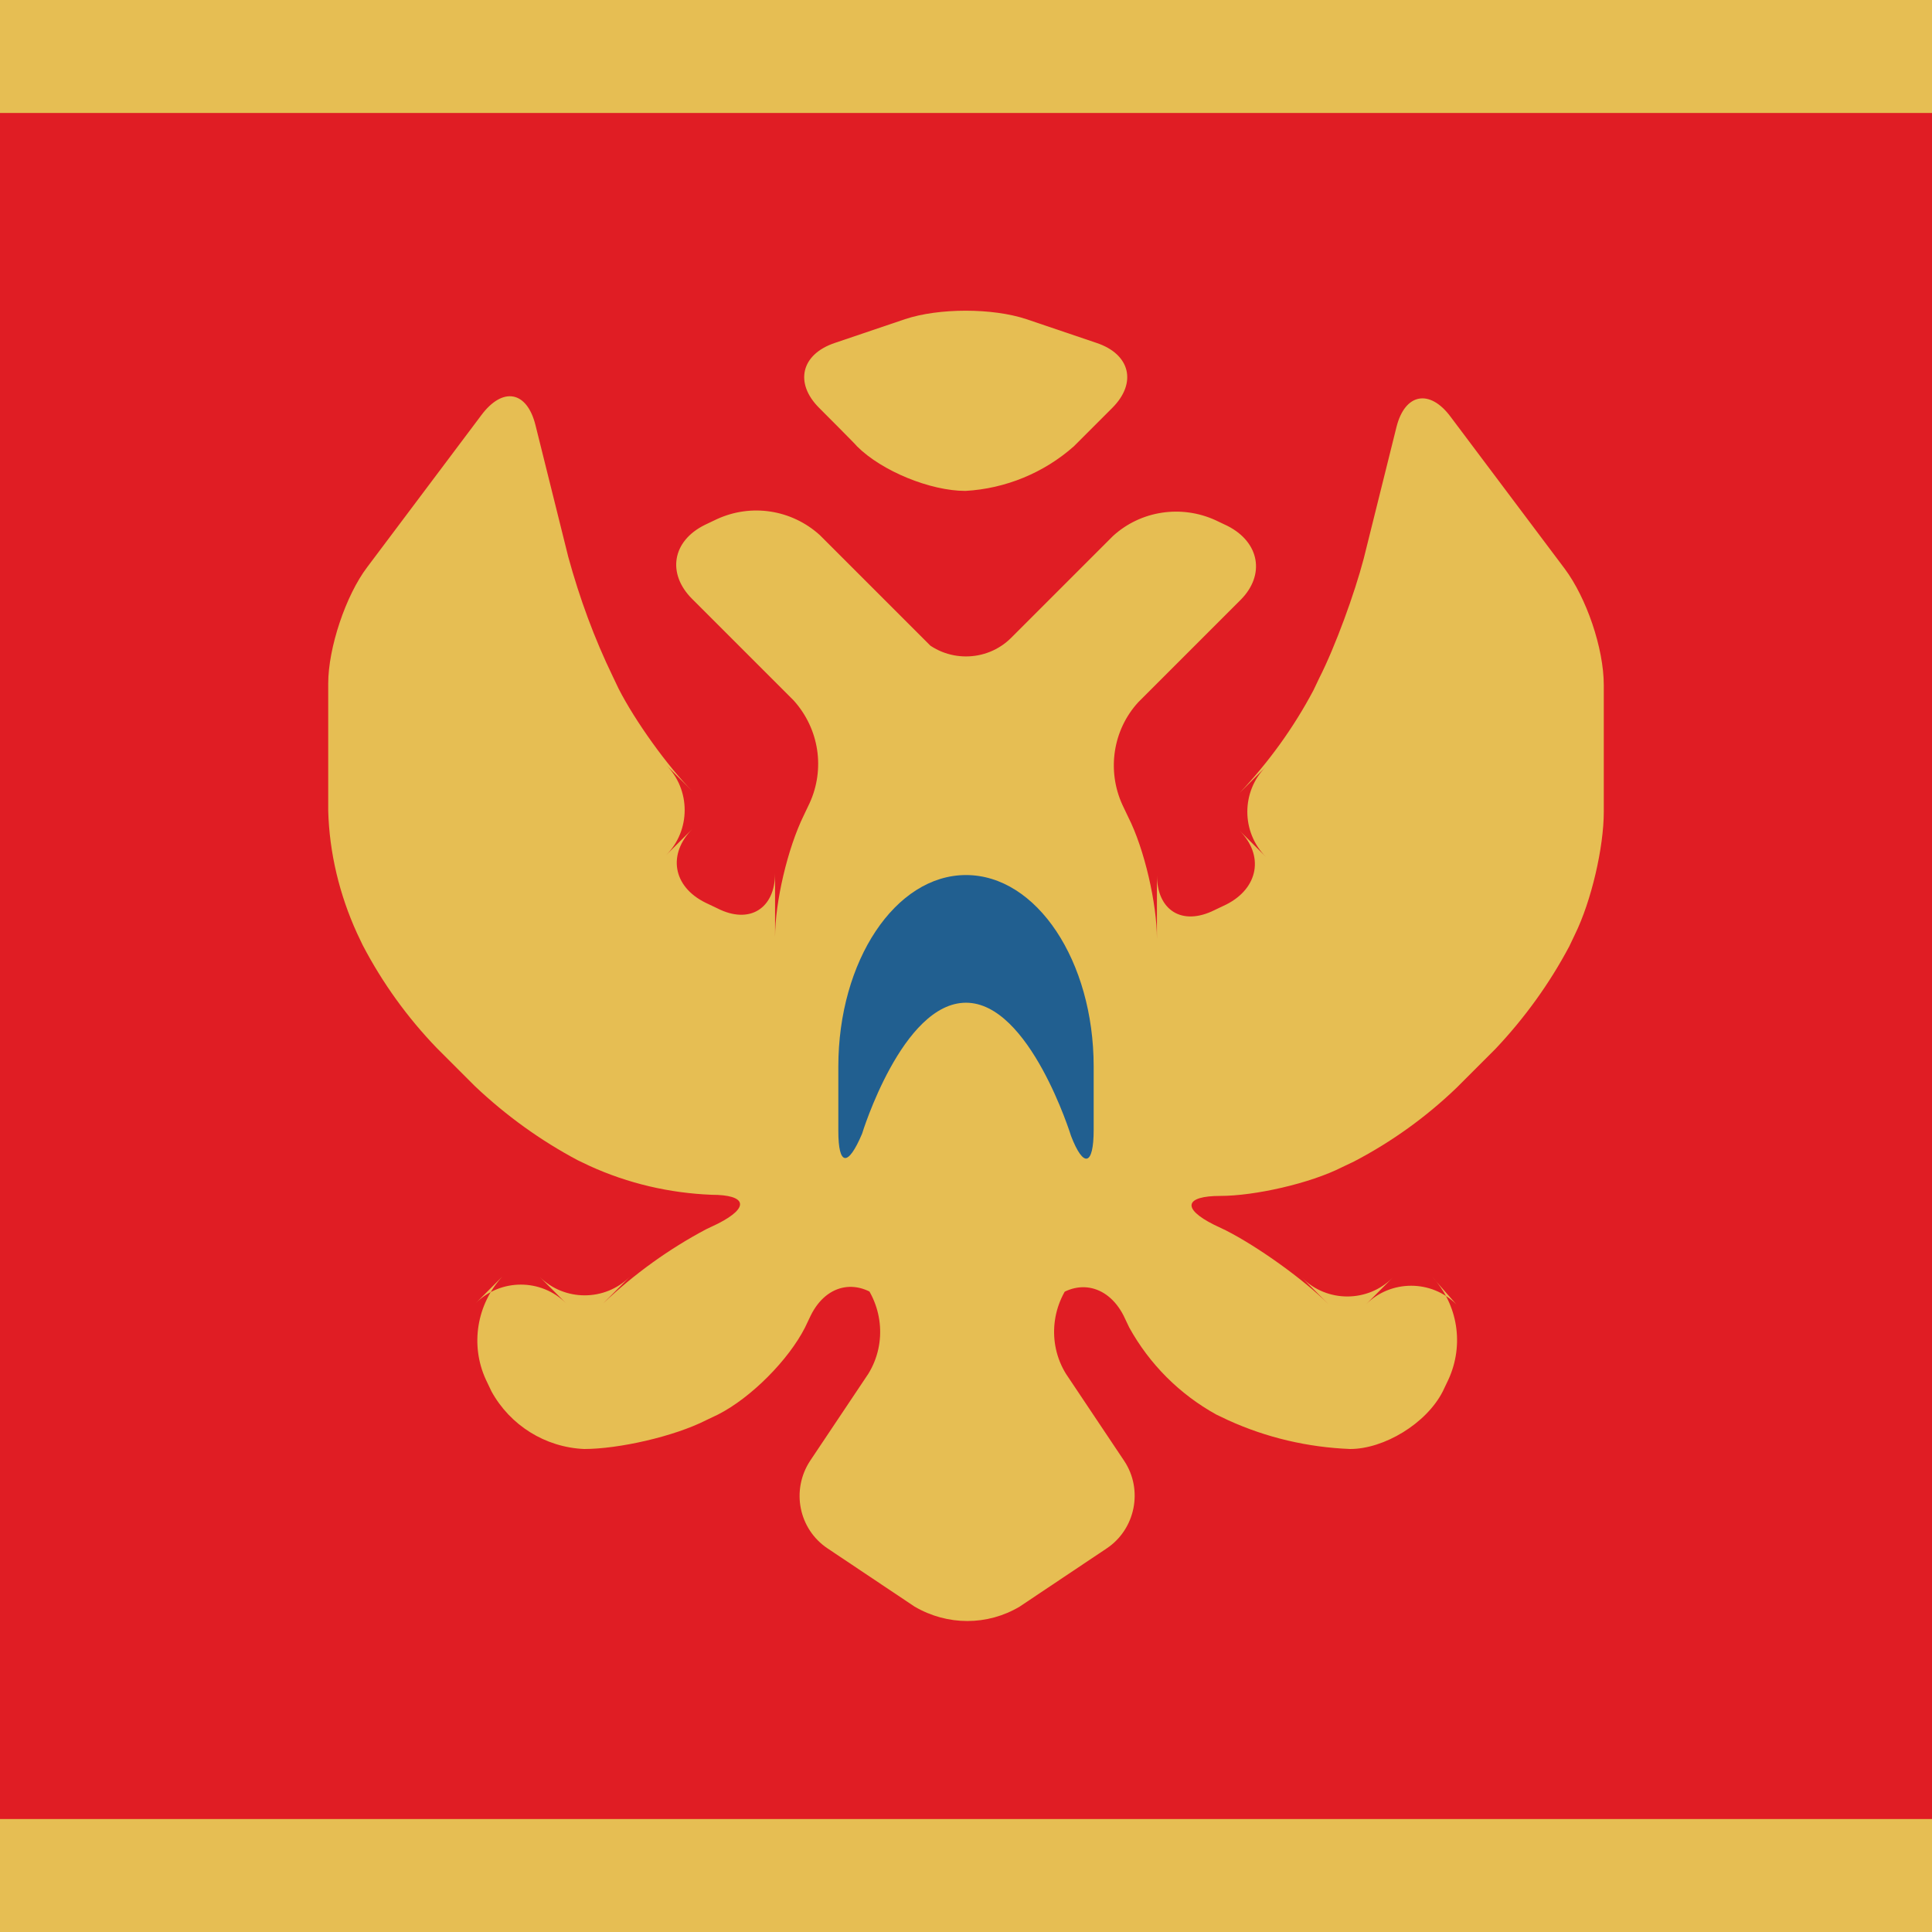
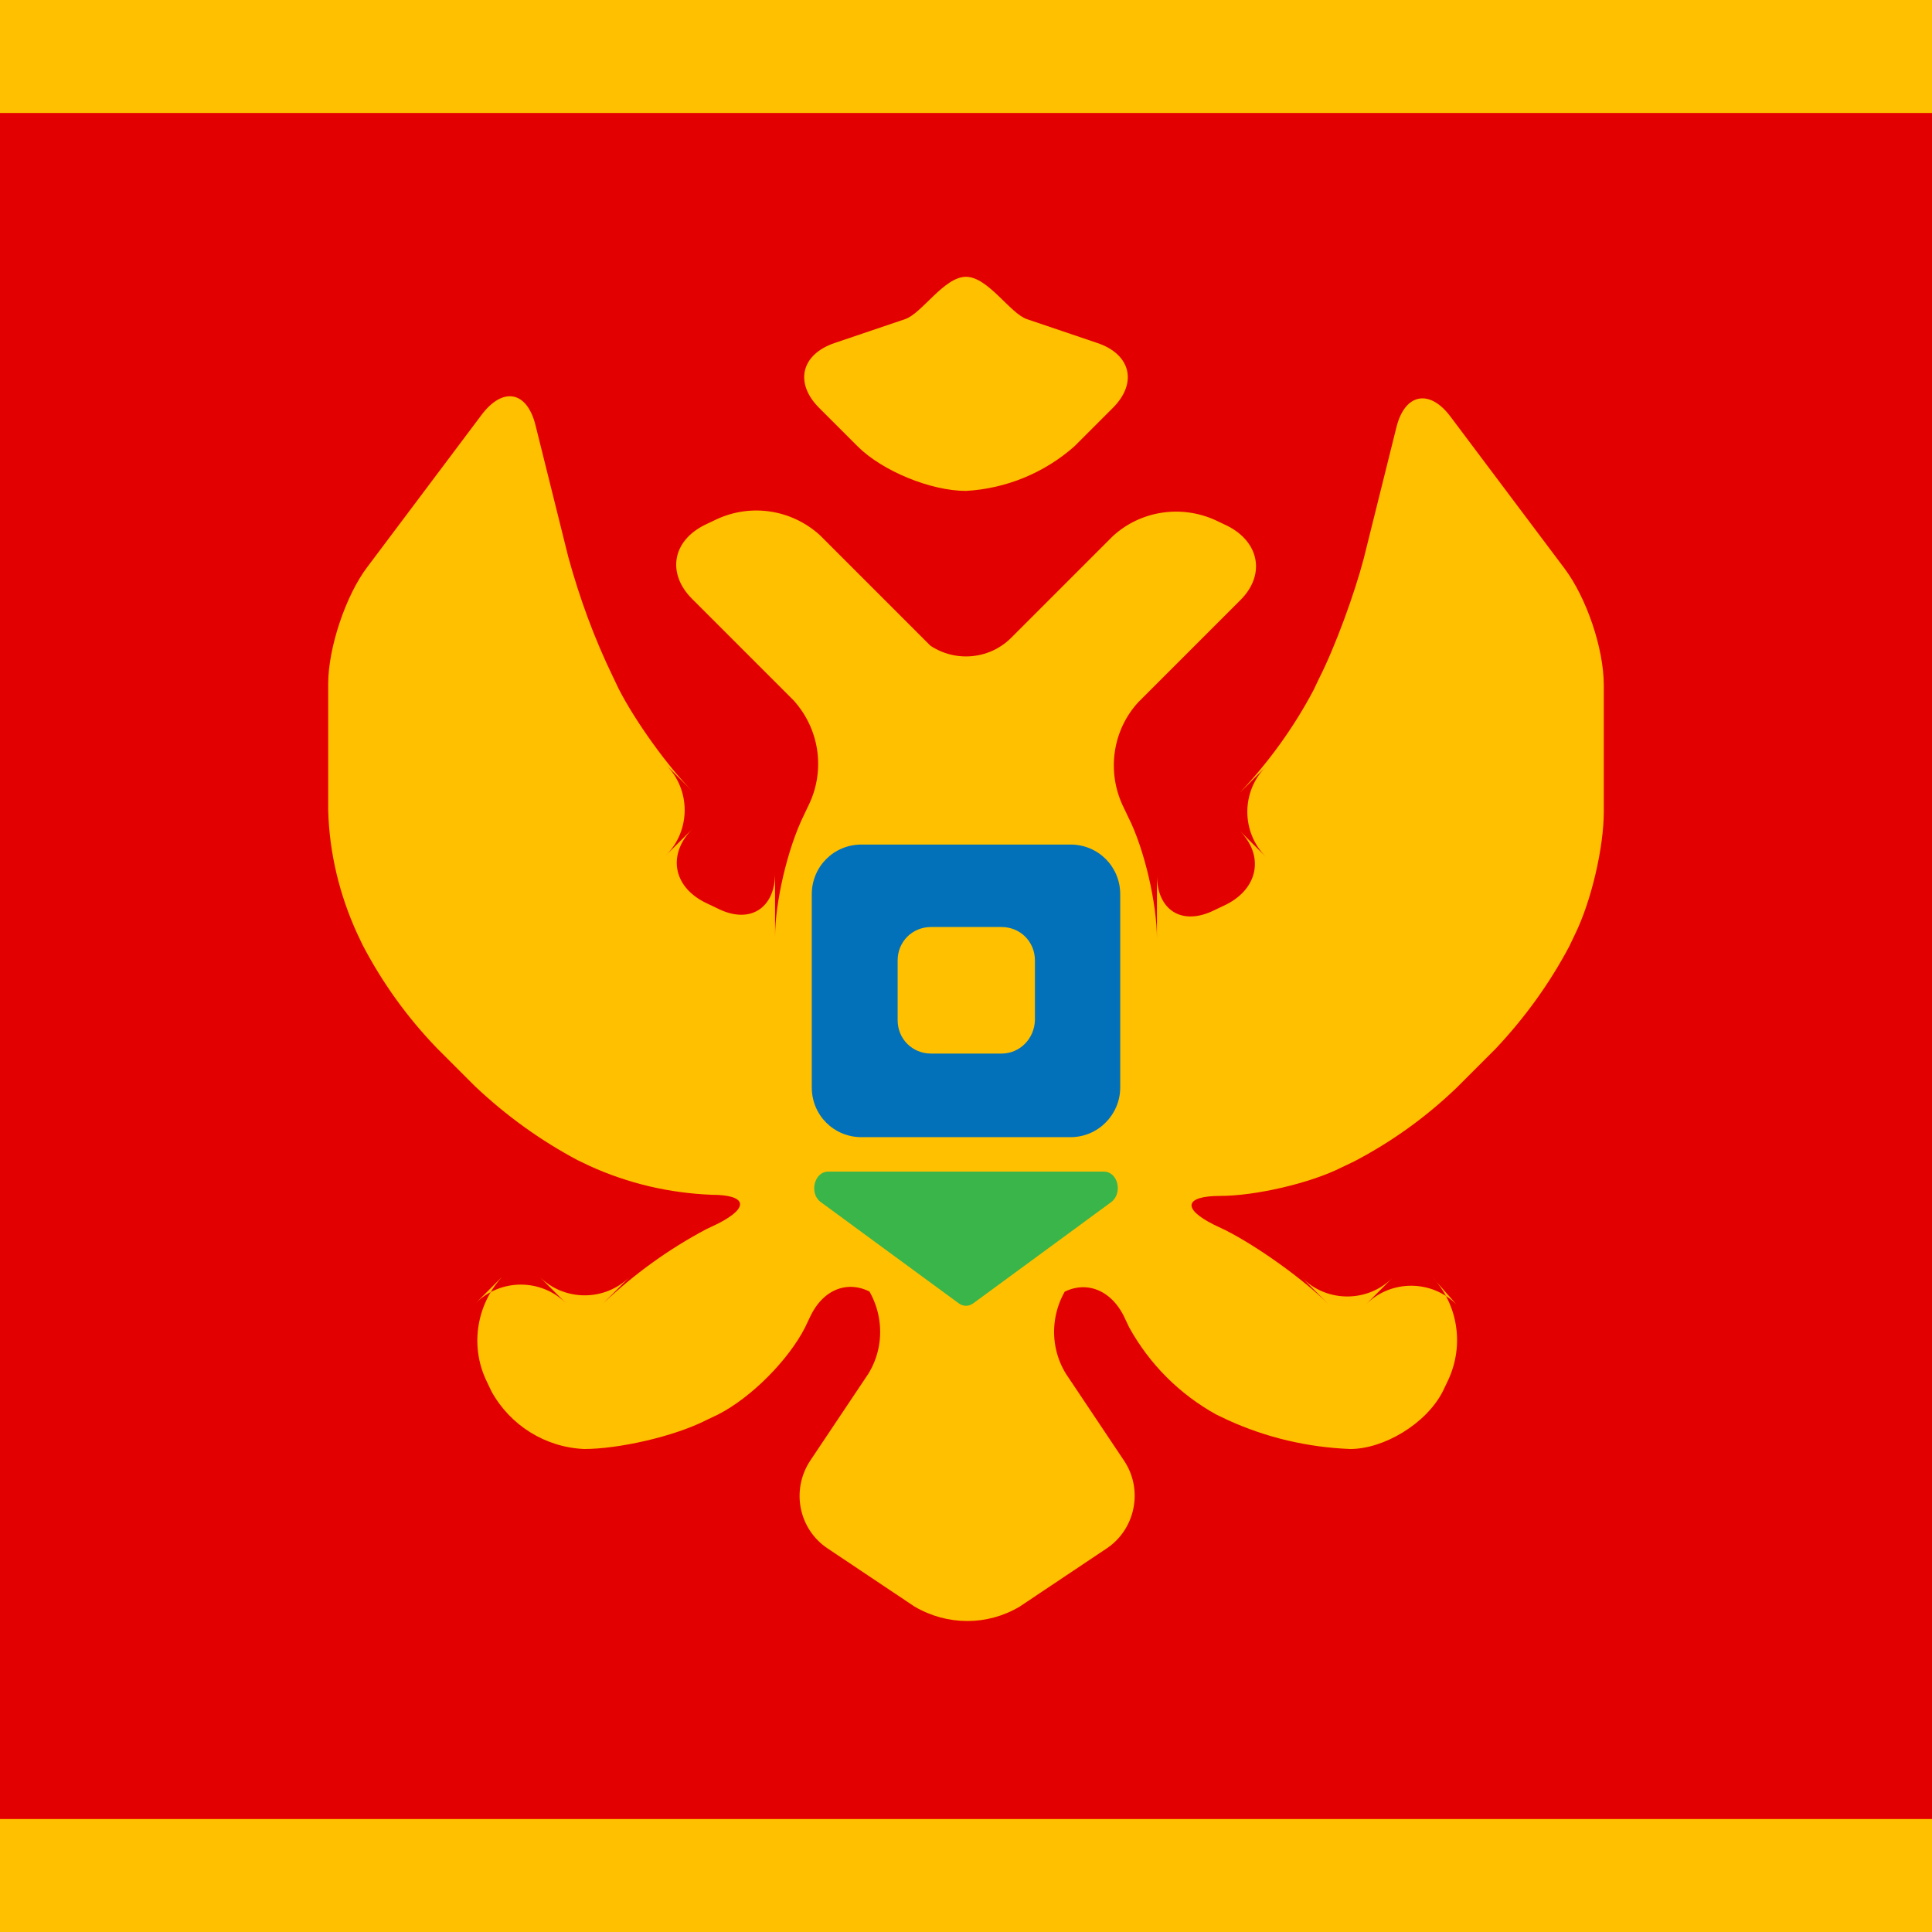
<svg xmlns="http://www.w3.org/2000/svg" version="1.1" viewBox="85.5 0 342 342">
-   <rect y="0" fill="#E6BE53" width="513" height="342" />
-   <rect x="20" y="20" fill="#E01D24" width="473" height="302" />
-   <path fill="#E6BE53" d="M248.5,112.9c4.4,4.4,11.6,4.4,16,0l-4.7,4.7l22.7-22.7c4.9-4.5,12.1-5.6,18.2-2.8l2.1,1   c5.7,2.9,6.7,8.7,2.3,13.1l4.7-4.7L287,124.3c-4.5,4.9-5.6,12.1-2.8,18.2l1,2.1c2.9,5.7,5.1,15.4,5.1,21.6v-11.3   c0,6.2,4.4,9.1,10.2,6.2l2.1-1c5.7-2.9,6.7-8.7,2.3-13.1l4.7,4.7c-4.4-4.4-4.4-11.6,0-16c0,0,0,0,0,0l-4.7,4.7   c5.2-5.5,9.6-11.6,13.1-18.2l1-2.1c2.9-5.7,6.3-15.1,7.9-21.2l5.8-23.3c1.5-6,5.9-6.8,9.6-1.8l20.2,26.9c3.8,5.1,6.9,14,6.9,20.6   v22.4c0,6.3-2.2,15.8-5.1,21.7l-1,2.1c-3.5,6.6-7.9,12.7-13.1,18.2l-6.8,6.8c-5.4,5.2-11.5,9.6-18.2,13.1l-2.1,1   c-5.7,2.9-15.5,5.1-21.6,5.1c-6.2,0-6.9,2.2-1.1,5.1l2.1,1c5.7,2.9,13.8,8.7,18.2,13.1l-4.7-4.7c4.4,4.4,11.6,4.4,16,0l-4.7,4.7   c4.4-4.4,11.6-4.4,16,0c0,0,0,0,0,0L339,226c4.6,4.9,5.7,12.1,2.9,18.2l-1,2.1c-2.9,5.7-10.4,10.2-16.4,10.2   c-7.5-0.3-14.8-2-21.6-5.1l-2.1-1c-6.5-3.6-11.8-8.9-15.4-15.4l-1-2.1c-2.9-5.7-8.7-6.7-13.1-2.3l4.7-4.7   c-4.4,4.7-5.2,11.8-1.8,17.3l10.3,15.4c3.4,5.1,2,12.1-3.1,15.5l-15.4,10.3c-5.7,3.4-12.8,3.4-18.6,0l-15.4-10.3   c-5.1-3.4-6.5-10.3-3.1-15.5l10.3-15.4c3.4-5.5,2.6-12.6-1.8-17.3l4.7,4.7c-4.4-4.4-10.2-3.6-13.1,2.3l-1,2.1   c-2.9,5.7-9.5,12.4-15.4,15.4l-2.1,1c-5.7,2.9-15.5,5.1-21.6,5.1c-6.9-0.3-13.1-4.2-16.4-10.2l-1-2.1c-2.8-6.1-1.6-13.3,2.9-18.2   l-4.7,4.7c4.4-4.4,11.6-4.4,16,0c0,0,0,0,0,0l-4.7-4.7c4.4,4.4,11.6,4.4,16,0l-4.7,4.7c5.5-5.2,11.6-9.6,18.2-13.1l2.1-1   c5.7-2.9,5-5.1-1.1-5.1c-7.5-0.3-14.8-2-21.6-5.1l-2.1-1c-6.6-3.5-12.7-7.9-18.2-13.1l-6.8-6.8c-5.2-5.4-9.6-11.5-13.1-18.2l-1-2.1   c-3.1-6.8-4.9-14.2-5.1-21.7V121c0-6.3,3.1-15.6,6.9-20.6l20.2-26.9c3.8-5.1,8.1-4.3,9.6,1.8l5.8,23.3c2,7.3,4.6,14.4,7.9,21.2   l1,2.1c2.9,5.7,8.7,13.8,13.1,18.2l-4.7-4.7c4.4,4.4,4.4,11.6,0,16c0,0,0,0,0,0l4.7-4.7c-4.4,4.4-3.6,10.2,2.3,13.1l2.1,1   c5.7,2.9,10.2,0,10.2-6.2v11.3c0-6.2,2.2-15.7,5.1-21.6l1-2.1c2.8-6.1,1.7-13.2-2.8-18.2l-22.7-22.7l4.7,4.7   c-4.4-4.4-3.6-10.2,2.3-13.1l2.1-1c6.1-2.8,13.2-1.7,18.2,2.8l22.7,22.7L248.5,112.9z M230.5,72.2c-4.4-4.4-3.2-9.5,2.8-11.5   l12.4-4.2c6-2,15.5-2,21.5,0l12.4,4.2c6,2,7.2,7.1,2.8,11.5l-6.8,6.8c-5.3,4.7-12.1,7.5-19.2,7.9c-6.2,0-14.8-3.5-19.2-7.9   C237.3,79,230.5,72.2,230.5,72.2z" />
-   <path fill="#215F90" d="M233.9,200.2c0,6.2,1.7,6.4,4.2,0.5c0,0,7.1-23.2,18.4-23.2c11.3,0,18.6,23.6,18.6,23.6c2.2,5.7,4,5.3,4-1.1   v-11.2c0-18.7-10.1-33.9-22.6-33.9c-12.5,0-22.6,15.2-22.6,33.9V200.2z" />
+   <rect y="0" fill="#ffc000" width="513" height="342" />
+   <rect x="20" y="20" fill="#e30000" width="473" height="302" />
+   <path fill="#ffc000" d="M248.5,112.9c4.4,4.4,11.6,4.4,16,0l-4.7,4.7l22.7-22.7c4.9-4.5,12.1-5.6,18.2-2.8l2.1,1  c5.7,2.9,6.7,8.7,2.3,13.1l4.7-4.7L287,124.3c-4.5,4.9-5.6,12.1-2.8,18.2l1,2.1c2.9,5.7,5.1,15.4,5.1,21.6v-11.3  c0,6.2,4.4,9.1,10.2,6.2l2.1-1c5.7-2.9,6.7-8.7,2.3-13.1l4.7,4.7c-4.4-4.4-4.4-11.6,0-16l0,0l-4.7,4.7c5.2-5.5,9.6-11.6,13.1-18.2  l1-2.1c2.9-5.7,6.3-15.1,7.9-21.2l5.8-23.3c1.5-6,5.9-6.8,9.6-1.8l20.2,26.9c3.8,5.1,6.9,14,6.9,20.6v22.4c0,6.3-2.2,15.8-5.1,21.7  l-1,2.1c-3.5,6.6-7.9,12.7-13.1,18.2l-6.8,6.8c-5.4,5.2-11.5,9.6-18.2,13.1l-2.1,1c-5.7,2.9-15.5,5.1-21.6,5.1  c-6.2,0-6.9,2.2-1.1,5.1l2.1,1c5.7,2.9,13.8,8.7,18.2,13.1l-4.7-4.7c4.4,4.4,11.6,4.4,16,0l-4.7,4.7c4.4-4.4,11.6-4.4,16,0l0,0  L339,226c4.6,4.9,5.7,12.1,2.9,18.2l-1,2.1c-2.9,5.7-10.4,10.2-16.4,10.2c-7.5-0.3-14.8-2-21.6-5.1l-2.1-1  c-6.5-3.6-11.8-8.9-15.4-15.4l-1-2.1c-2.9-5.7-8.7-6.7-13.1-2.3l4.7-4.7c-4.4,4.7-5.2,11.8-1.8,17.3l10.3,15.4  c3.4,5.1,2,12.1-3.1,15.5L266,284.4c-5.7,3.4-12.8,3.4-18.6,0L232,274.1c-5.1-3.4-6.5-10.3-3.1-15.5l10.3-15.4  c3.4-5.5,2.6-12.6-1.8-17.3l4.7,4.7c-4.4-4.4-10.2-3.6-13.1,2.3l-1,2.1c-2.9,5.7-9.5,12.4-15.4,15.4l-2.1,1  c-5.7,2.9-15.5,5.1-21.6,5.1c-6.9-0.3-13.1-4.2-16.4-10.2l-1-2.1c-2.8-6.1-1.6-13.3,2.9-18.2l-4.7,4.7c4.4-4.4,11.6-4.4,16,0l0,0  L181,226c4.4,4.4,11.6,4.4,16,0l-4.7,4.7c5.5-5.2,11.6-9.6,18.2-13.1l2.1-1c5.7-2.9,5-5.1-1.1-5.1c-7.5-0.3-14.8-2-21.6-5.1l-2.1-1  c-6.6-3.5-12.7-7.9-18.2-13.1l-6.8-6.8c-5.2-5.4-9.6-11.5-13.1-18.2l-1-2.1c-3.1-6.8-4.9-14.2-5.1-21.7V121c0-6.3,3.1-15.6,6.9-20.6  l20.2-26.9c3.8-5.1,8.1-4.3,9.6,1.8l5.8,23.3c2,7.3,4.6,14.4,7.9,21.2l1,2.1c2.9,5.7,8.7,13.8,13.1,18.2l-4.7-4.7  c4.4,4.4,4.4,11.6,0,16l0,0l4.7-4.7c-4.4,4.4-3.6,10.2,2.3,13.1l2.1,1c5.7,2.9,10.2,0,10.2-6.2v11.3c0-6.2,2.2-15.7,5.1-21.6l1-2.1  c2.8-6.1,1.7-13.2-2.8-18.2l-22.7-22.7l4.7,4.7c-4.4-4.4-3.6-10.2,2.3-13.1l2.1-1c6.1-2.8,13.2-1.7,18.2,2.8l22.7,22.7L248.5,112.9z   M230.5,72.2c-4.4-4.4-3.2-9.5,2.8-11.5l12.4-4.2c3-1,6.9-7.5,10.8-7.5c3.9,0,7.8,6.5,10.8,7.5l12.4,4.2c6,2,7.2,7.1,2.8,11.5  l-6.8,6.8c-5.3,4.7-12.1,7.5-19.2,7.9c-6.2,0-14.8-3.5-19.2-7.9C237.3,79,230.5,72.2,230.5,72.2z" />
+   <path fill="#0371ba" d="M275,201.3H238c-4.9,0-8.8-3.9-8.8-8.8v-34.2c0-4.9,3.9-8.8,8.8-8.8H275c4.9,0,8.8,3.9,8.8,8.8v34.2  C283.8,197.3,279.9,201.3,275,201.3z" />
+   <path fill="#39B54A" d="M230.8,212.8l24.4,17.9c0.8,0.6,1.8,0.6,2.6,0l24.4-17.9c2.1-1.6,1.2-5.4-1.3-5.4h-48.8  C229.6,207.4,228.7,211.3,230.8,212.8z" />
+   <path fill="#ffc000" d="M262.8,186.5h-12.5c-3.3,0-5.9-2.6-5.9-5.9v-10.6c0-3.3,2.6-5.9,5.9-5.9h12.5c3.3,0,5.9,2.6,5.9,5.9v10.6  C268.6,183.9,266,186.5,262.8,186.5z" />
</svg>
